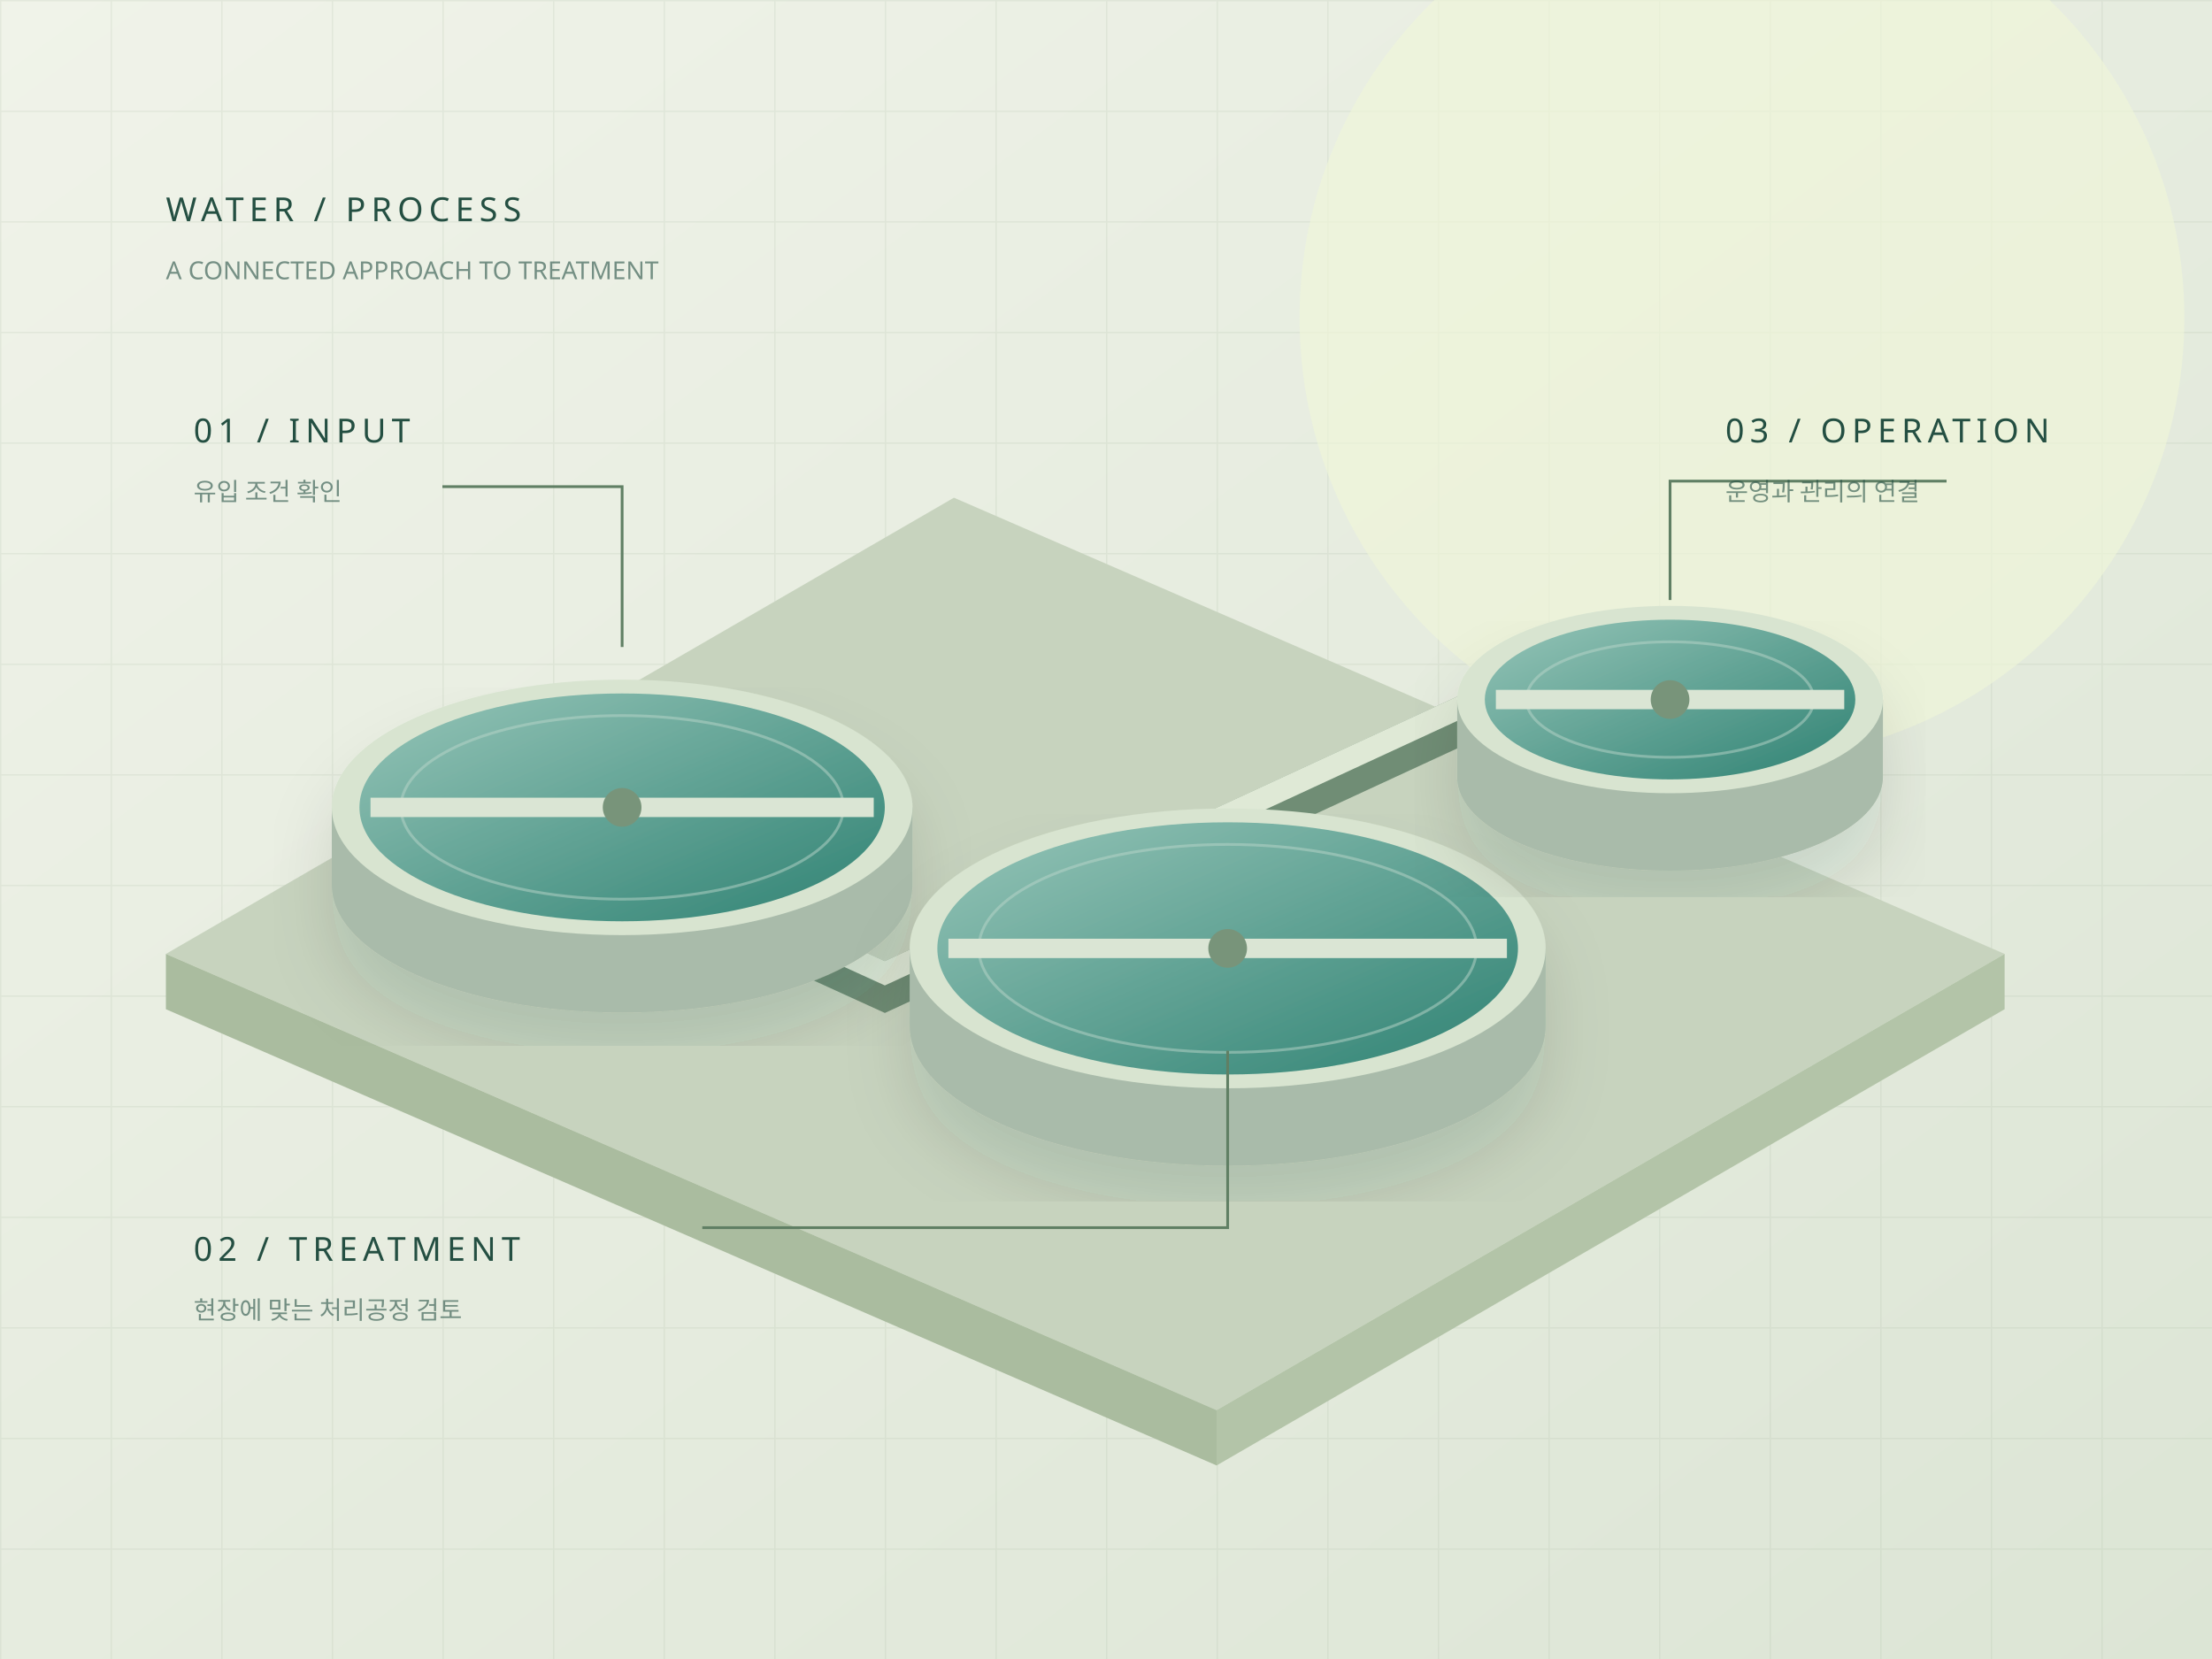
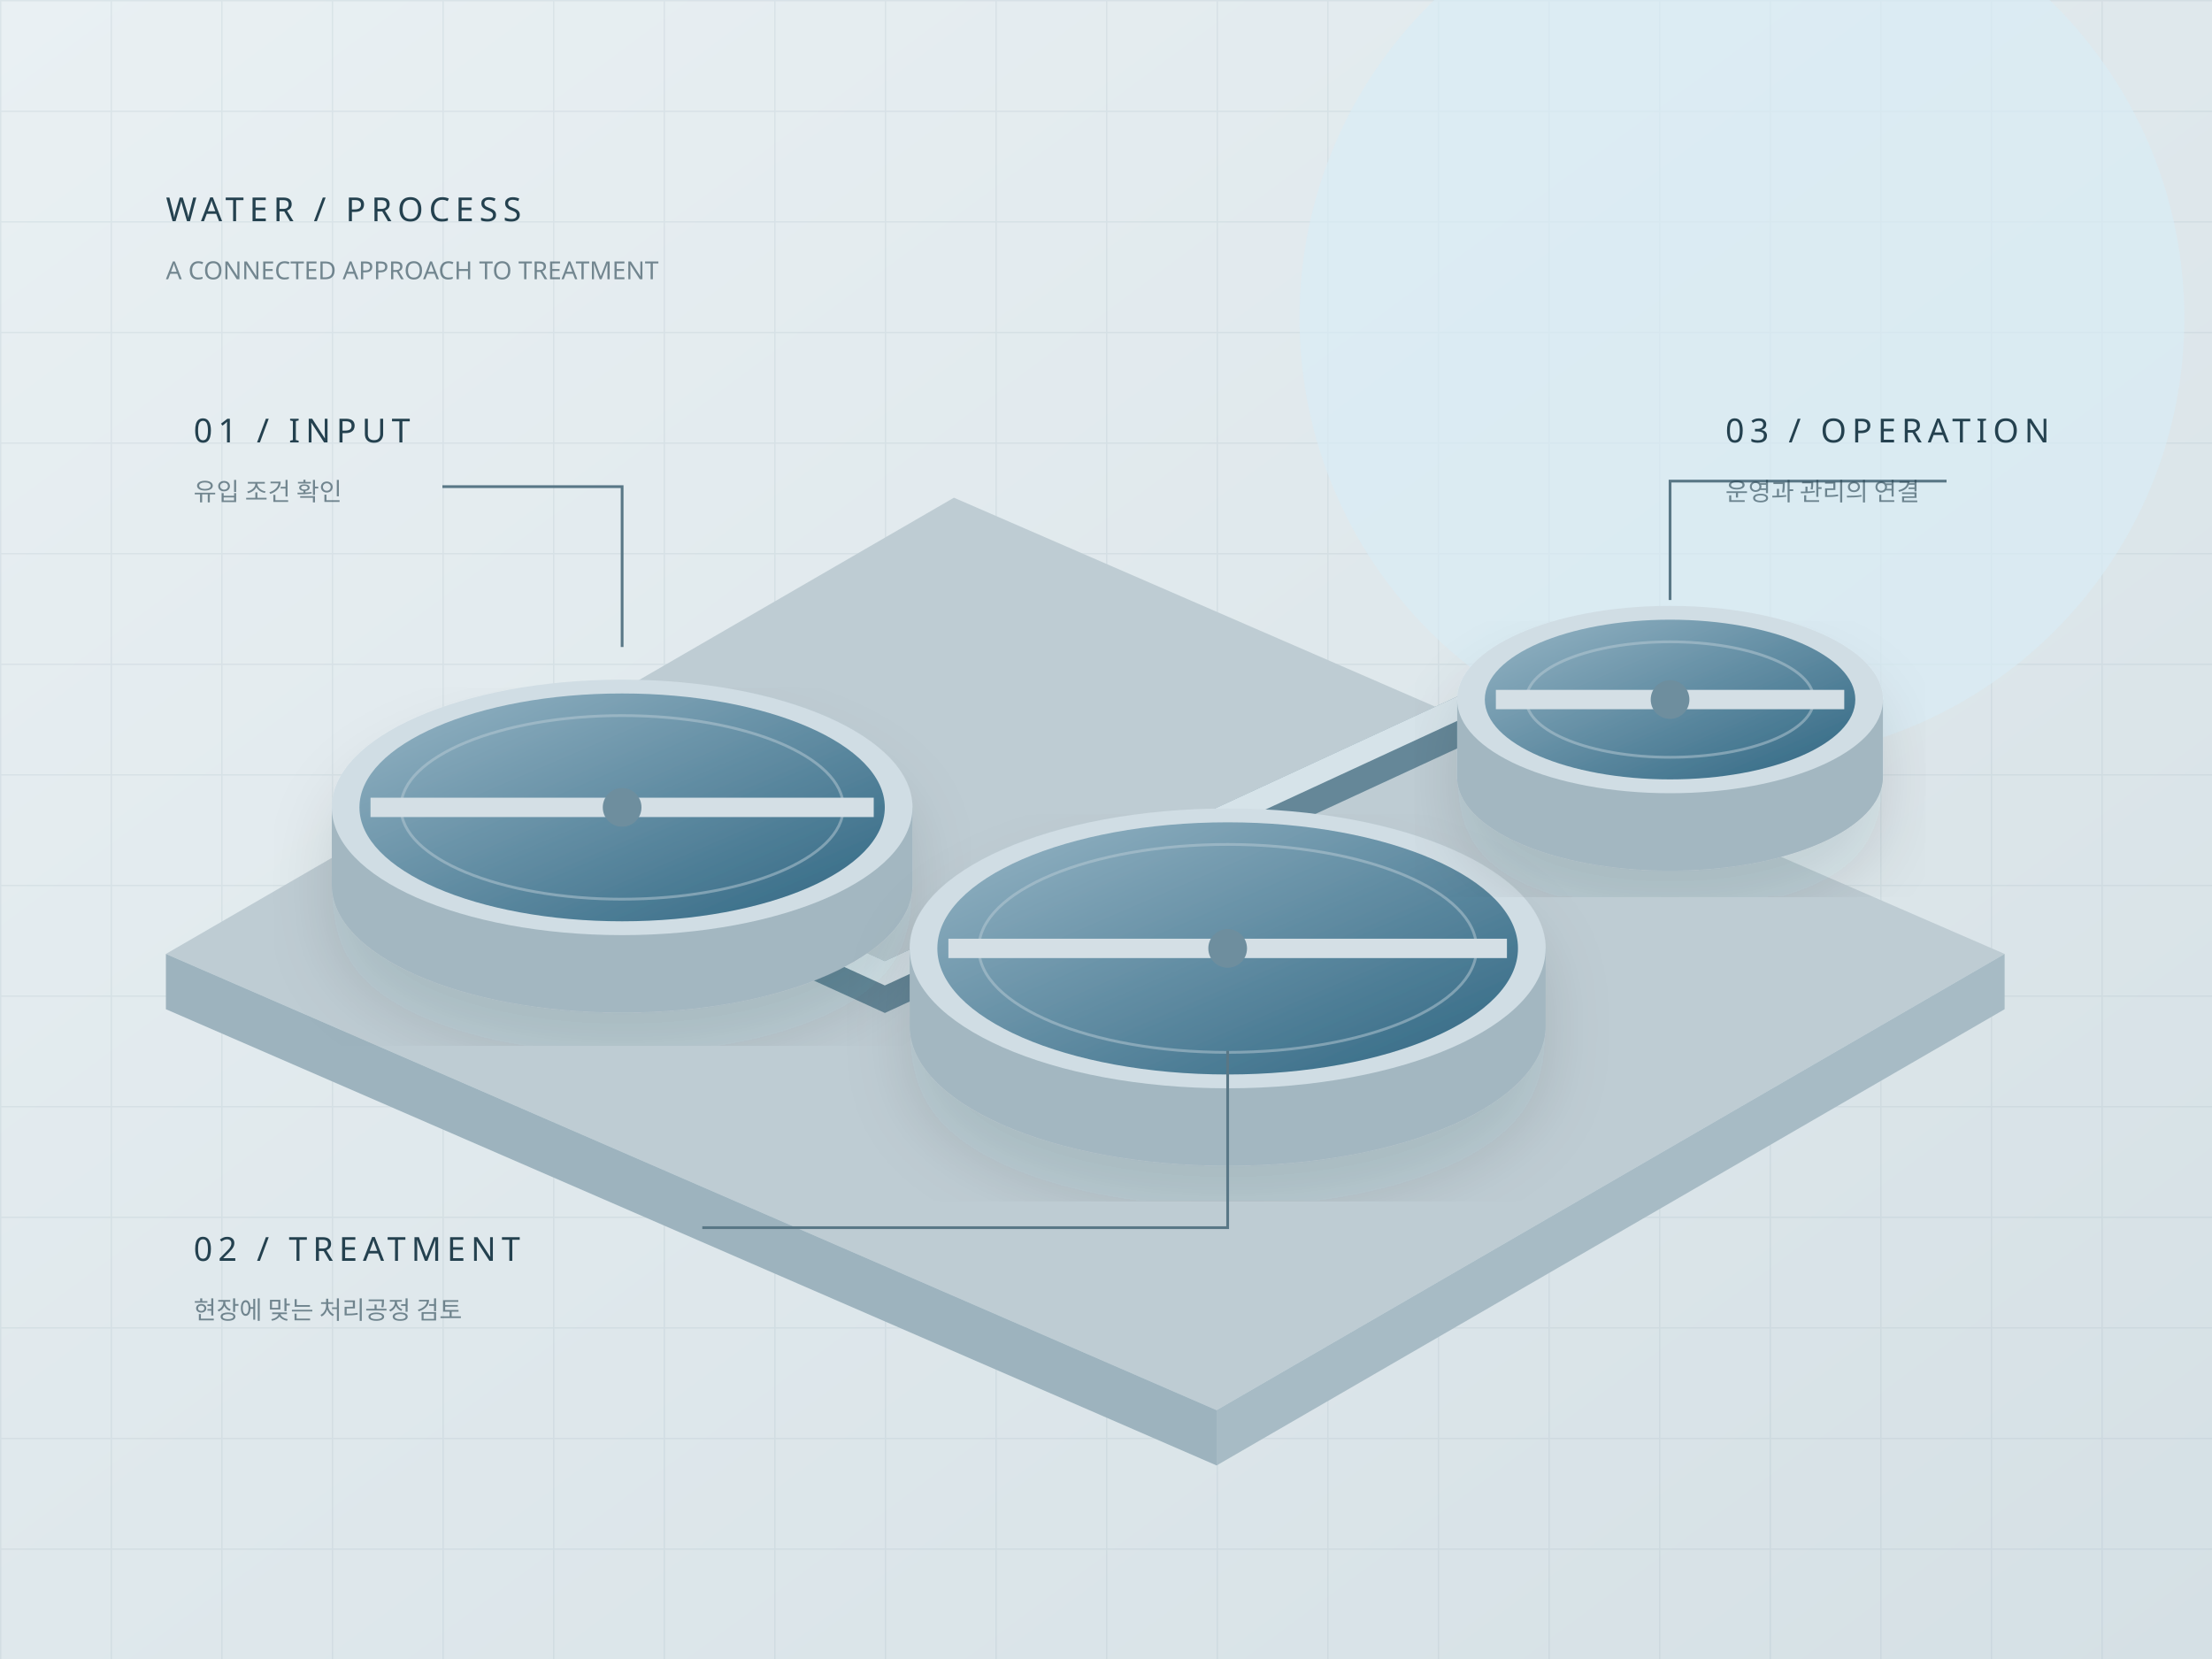
<svg xmlns="http://www.w3.org/2000/svg" viewBox="0 0 800 600" role="img" aria-label="하수처리시설 공정 개념도">
  <defs>
    <linearGradient id="bg" x2="1" y2="1">
-       <stop stop-color="#f0f3e9" />
-       <stop offset="1" stop-color="#dce5d5" />
+       <stop stop-color="#e9f0f3" />
+       <stop offset="1" stop-color="#d5e0e5" />
    </linearGradient>
    <linearGradient id="water" x2="1" y2="1">
-       <stop stop-color="#96c5b8" />
-       <stop offset="1" stop-color="#2f8273" />
+       <stop stop-color="#96b5c5" />
+       <stop offset="1" stop-color="#2f6682" />
    </linearGradient>
    <pattern id="grid" width="40" height="40" patternUnits="userSpaceOnUse">
-       <path d="M40 0H0V40" fill="none" stroke="#a8b6a0" opacity=".18" />
+       <path d="M40 0H0V40" fill="none" stroke="#9ab1bc" opacity=".18" />
    </pattern>
    <filter id="shadow">
-       <feDropShadow dx="0" dy="15" stdDeviation="12" flood-color="#193f32" flood-opacity=".12" />
+       <feDropShadow dx="0" dy="15" stdDeviation="12" flood-color="#19323f" flood-opacity=".12" />
    </filter>
  </defs>
  <rect width="800" height="600" fill="url(#bg)" />
  <rect width="800" height="600" fill="url(#grid)" />
-   <circle cx="630" cy="115" r="160" fill="#eff6d8" opacity=".65" />
-   <path d="M60 345 345 180 725 345 440 510Z" fill="#c7d3be" />
-   <path d="M60 345v20l380 165v-20Z" fill="#aabc9f" />
-   <path d="M440 510 725 345v20L440 530Z" fill="#b3c4a8" />
-   <path d="M195 300 320 357 545 253" stroke="#708d75" stroke-width="17" fill="none" />
-   <path d="M195 295 320 352 545 248" stroke="#dfe9d6" stroke-width="8" fill="none" />
+   <circle cx="630" cy="115" r="160" fill="#d8ecf6" opacity=".65" />
+   <path d="M60 345 345 180 725 345 440 510Z" fill="#beccd3" />
+   <path d="M60 345v20l380 165v-20Z" fill="#9db3be" />
+   <path d="M440 510 725 345v20L440 530Z" fill="#a7bbc5" />
+   <path d="M195 300 320 357 545 253" stroke="#658798" stroke-width="17" fill="none" />
+   <path d="M195 295 320 352 545 248" stroke="#d6e3e9" stroke-width="8" fill="none" />
  <g filter="url(#shadow)">
-     <path d="M120 292v28a105 46.2 0 0 0 210 0v-28" fill="#a9bbaa" />
-     <ellipse cx="225" cy="292" rx="105" ry="46.2" fill="#d8e4d0" />
+     <path d="M120 292v28a105 46.2 0 0 0 210 0v-28" fill="#a3b7c1" />
+     <ellipse cx="225" cy="292" rx="105" ry="46.2" fill="#d0dde4" />
    <ellipse cx="225" cy="292" rx="95" ry="41.2" fill="url(#water)" />
-     <ellipse cx="225" cy="292" rx="80" ry="33.2" fill="none" stroke="#bad5c9" opacity=".5" />
-     <path d="M134 292h182" stroke="#dae5d4" stroke-width="7" />
-     <circle cx="225" cy="292" r="7" fill="#78947a" />
+     <ellipse cx="225" cy="292" rx="80" ry="33.2" fill="none" stroke="#baccd5" opacity=".5" />
+     <path d="M134 292h182" stroke="#d4dfe5" stroke-width="7" />
+     <circle cx="225" cy="292" r="7" fill="#6e8e9e" />
  </g>
  <g filter="url(#shadow)">
-     <path d="M329 343v28a115 50.6 0 0 0 230 0v-28" fill="#a9bbaa" />
-     <ellipse cx="444" cy="343" rx="115" ry="50.6" fill="#d8e4d0" />
+     <path d="M329 343v28a115 50.6 0 0 0 230 0v-28" fill="#a3b7c1" />
+     <ellipse cx="444" cy="343" rx="115" ry="50.6" fill="#d0dde4" />
    <ellipse cx="444" cy="343" rx="105" ry="45.6" fill="url(#water)" />
-     <ellipse cx="444" cy="343" rx="90" ry="37.6" fill="none" stroke="#bad5c9" opacity=".5" />
-     <path d="M343 343h202" stroke="#dae5d4" stroke-width="7" />
-     <circle cx="444" cy="343" r="7" fill="#78947a" />
+     <ellipse cx="444" cy="343" rx="90" ry="37.6" fill="none" stroke="#baccd5" opacity=".5" />
+     <path d="M343 343h202" stroke="#d4dfe5" stroke-width="7" />
+     <circle cx="444" cy="343" r="7" fill="#6e8e9e" />
  </g>
  <g filter="url(#shadow)">
-     <path d="M527 253v28a77 33.88 0 0 0 154 0v-28" fill="#a9bbaa" />
-     <ellipse cx="604" cy="253" rx="77" ry="33.88" fill="#d8e4d0" />
+     <path d="M527 253v28a77 33.88 0 0 0 154 0v-28" fill="#a3b7c1" />
+     <ellipse cx="604" cy="253" rx="77" ry="33.88" fill="#d0dde4" />
    <ellipse cx="604" cy="253" rx="67" ry="28.88" fill="url(#water)" />
-     <ellipse cx="604" cy="253" rx="52" ry="20.88" fill="none" stroke="#bad5c9" opacity=".5" />
-     <path d="M541 253h126" stroke="#dae5d4" stroke-width="7" />
-     <circle cx="604" cy="253" r="7" fill="#78947a" />
+     <ellipse cx="604" cy="253" rx="52" ry="20.88" fill="none" stroke="#baccd5" opacity=".5" />
+     <path d="M541 253h126" stroke="#d4dfe5" stroke-width="7" />
+     <circle cx="604" cy="253" r="7" fill="#6e8e9e" />
  </g>
-   <g fill="#244f42" font-family="sans-serif">
+   <g fill="#24414f" font-family="sans-serif">
    <text x="60" y="80" font-size="12" letter-spacing="2">WATER / PROCESS</text>
    <text x="60" y="101" font-size="9" opacity=".6">A CONNECTED APPROACH TO TREATMENT</text>
  </g>
-   <path d="M225 234V176h-65" fill="none" stroke="#607f64" />
-   <g fill="#244f42" font-family="sans-serif">
+   <path d="M225 234V176h-65" fill="none" stroke="#597786" />
+   <g fill="#24414f" font-family="sans-serif">
    <text x="70" y="160" font-size="12" letter-spacing="2">01 / INPUT</text>
    <text x="70" y="181" font-size="9" opacity=".6">유입 조건 확인</text>
  </g>
-   <path d="M444 380v64h-190" fill="none" stroke="#607f64" />
-   <g fill="#244f42" font-family="sans-serif">
+   <path d="M444 380v64h-190" fill="none" stroke="#597786" />
+   <g fill="#24414f" font-family="sans-serif">
    <text x="70" y="456" font-size="12" letter-spacing="2">02 / TREATMENT</text>
    <text x="70" y="477" font-size="9" opacity=".6">현장에 맞는 처리공정 검토</text>
  </g>
-   <path d="M604 217V174h100" fill="none" stroke="#607f64" />
-   <g fill="#244f42" font-family="sans-serif">
+   <path d="M604 217V174h100" fill="none" stroke="#597786" />
+   <g fill="#24414f" font-family="sans-serif">
    <text x="624" y="160" font-size="12" letter-spacing="2">03 / OPERATION</text>
    <text x="624" y="181" font-size="9" opacity=".6">운영과 관리의 연결</text>
  </g>
</svg>
